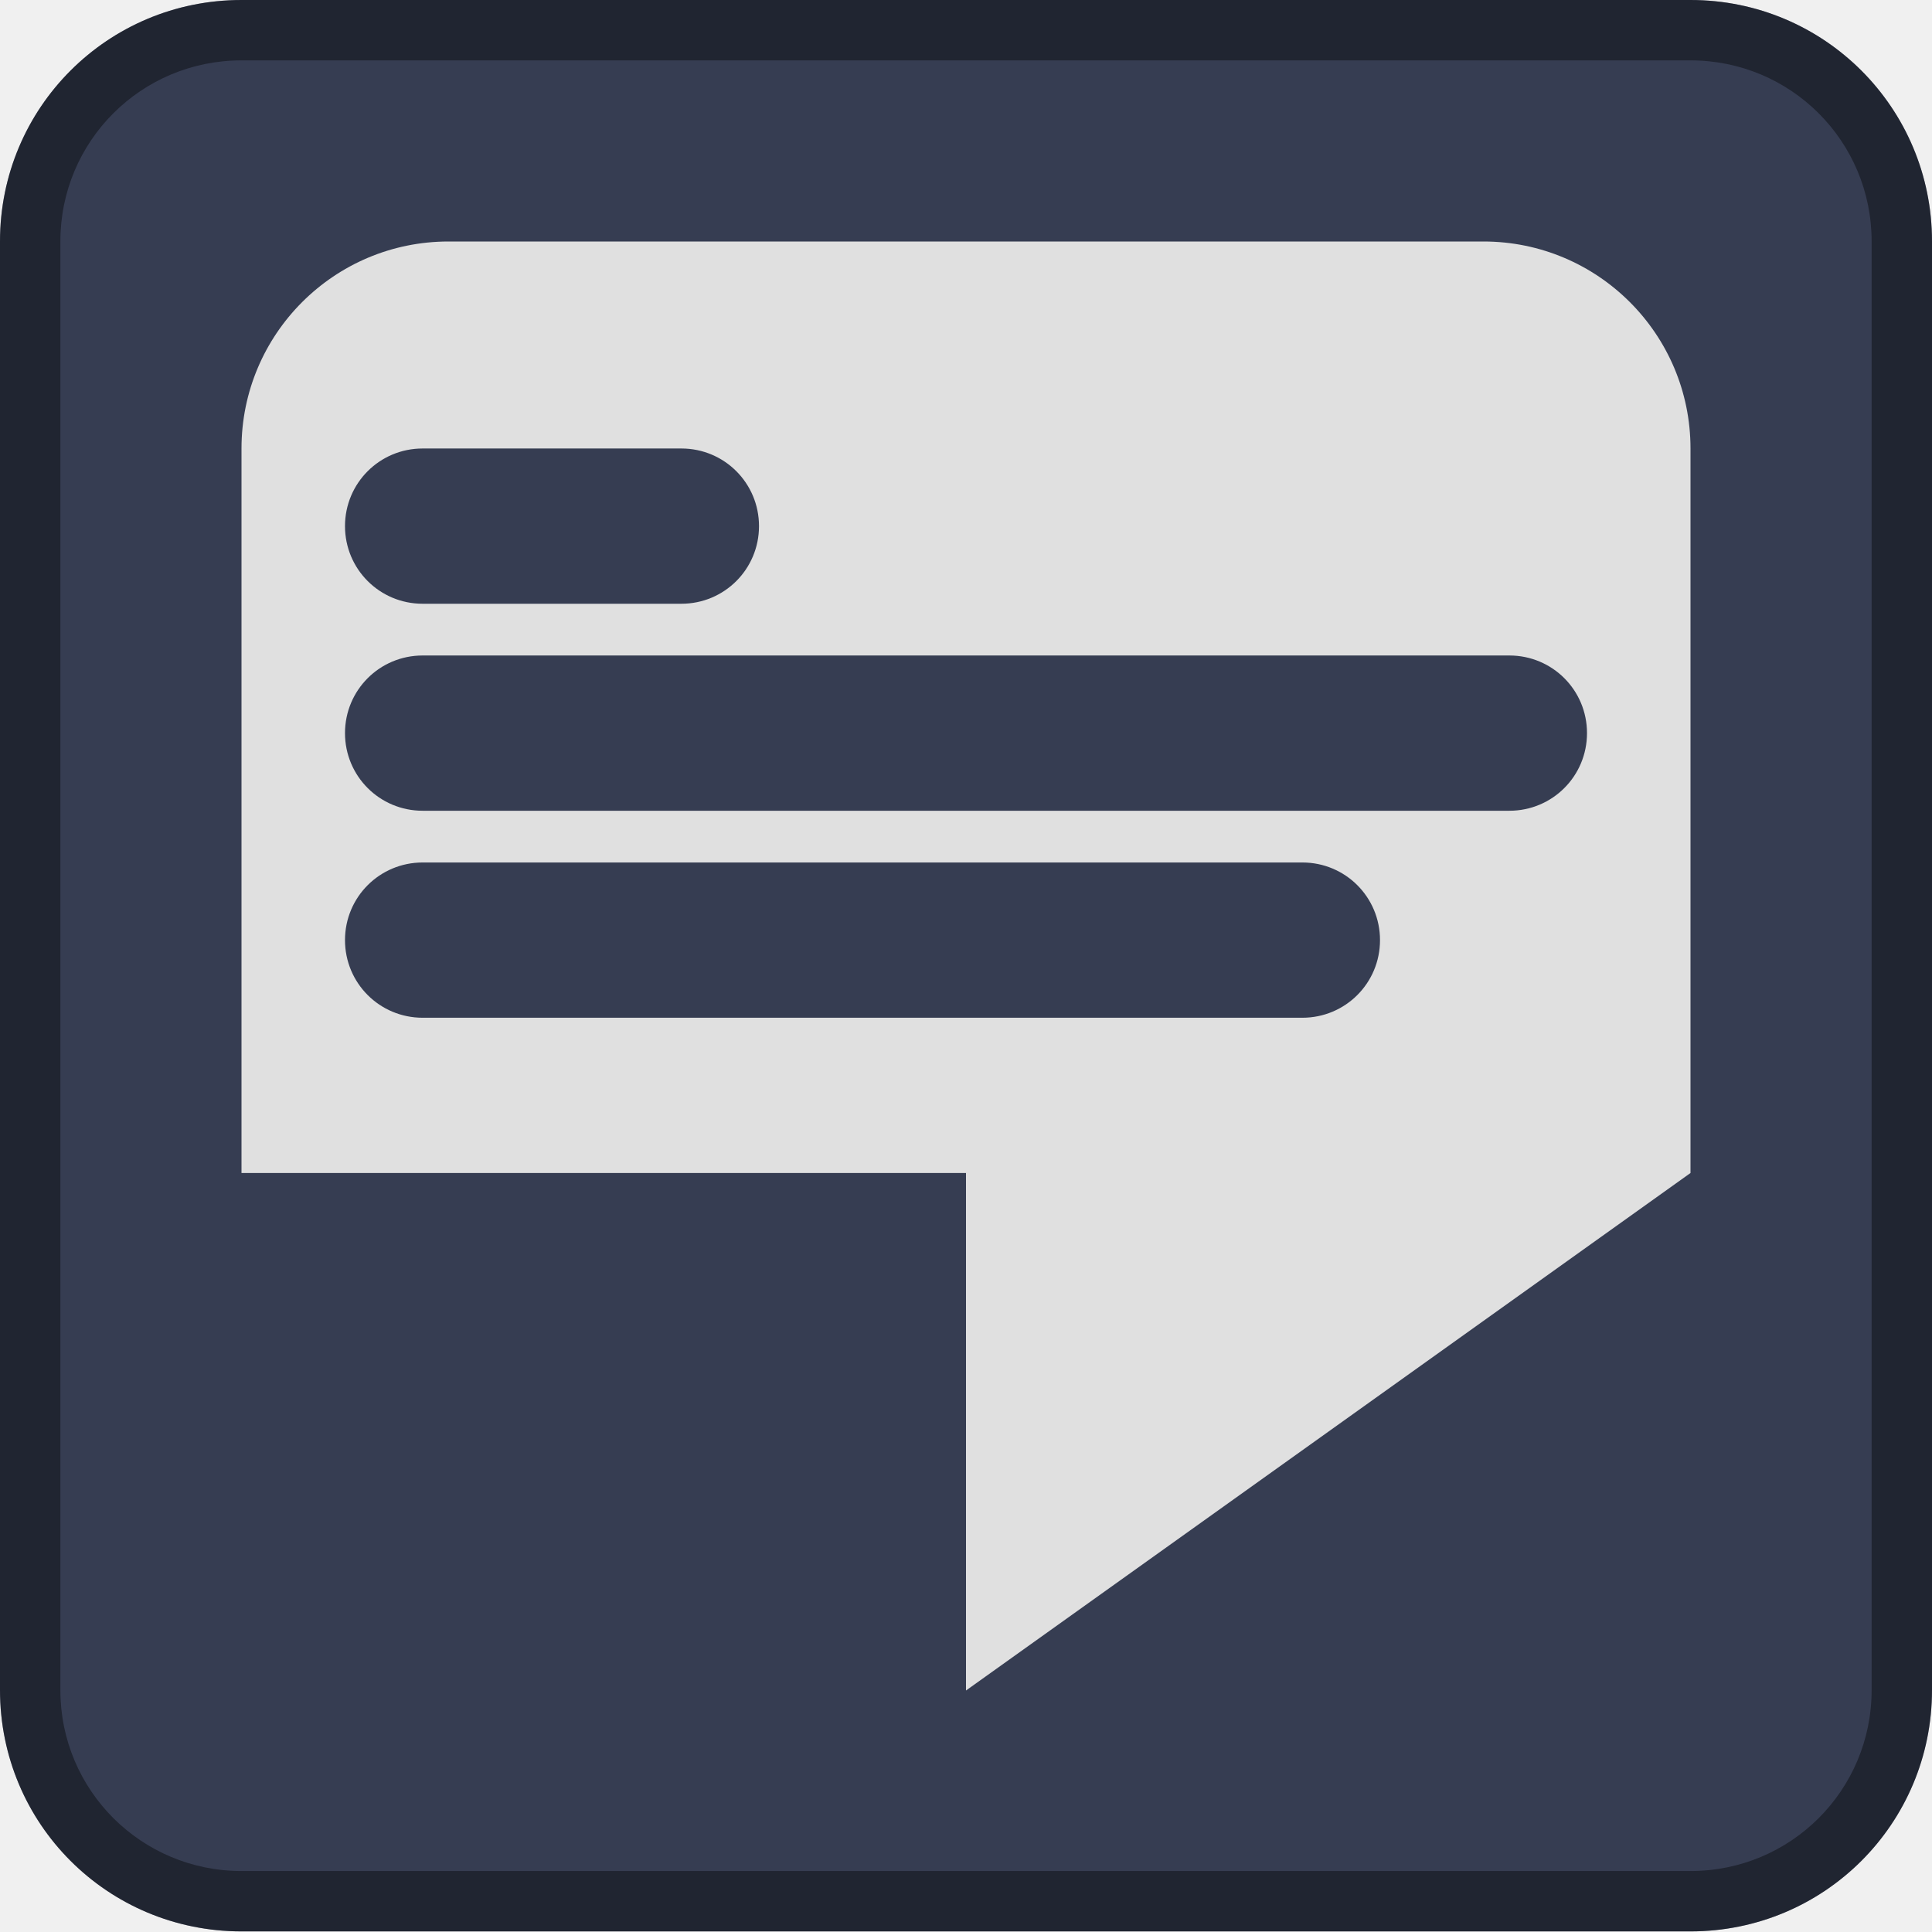
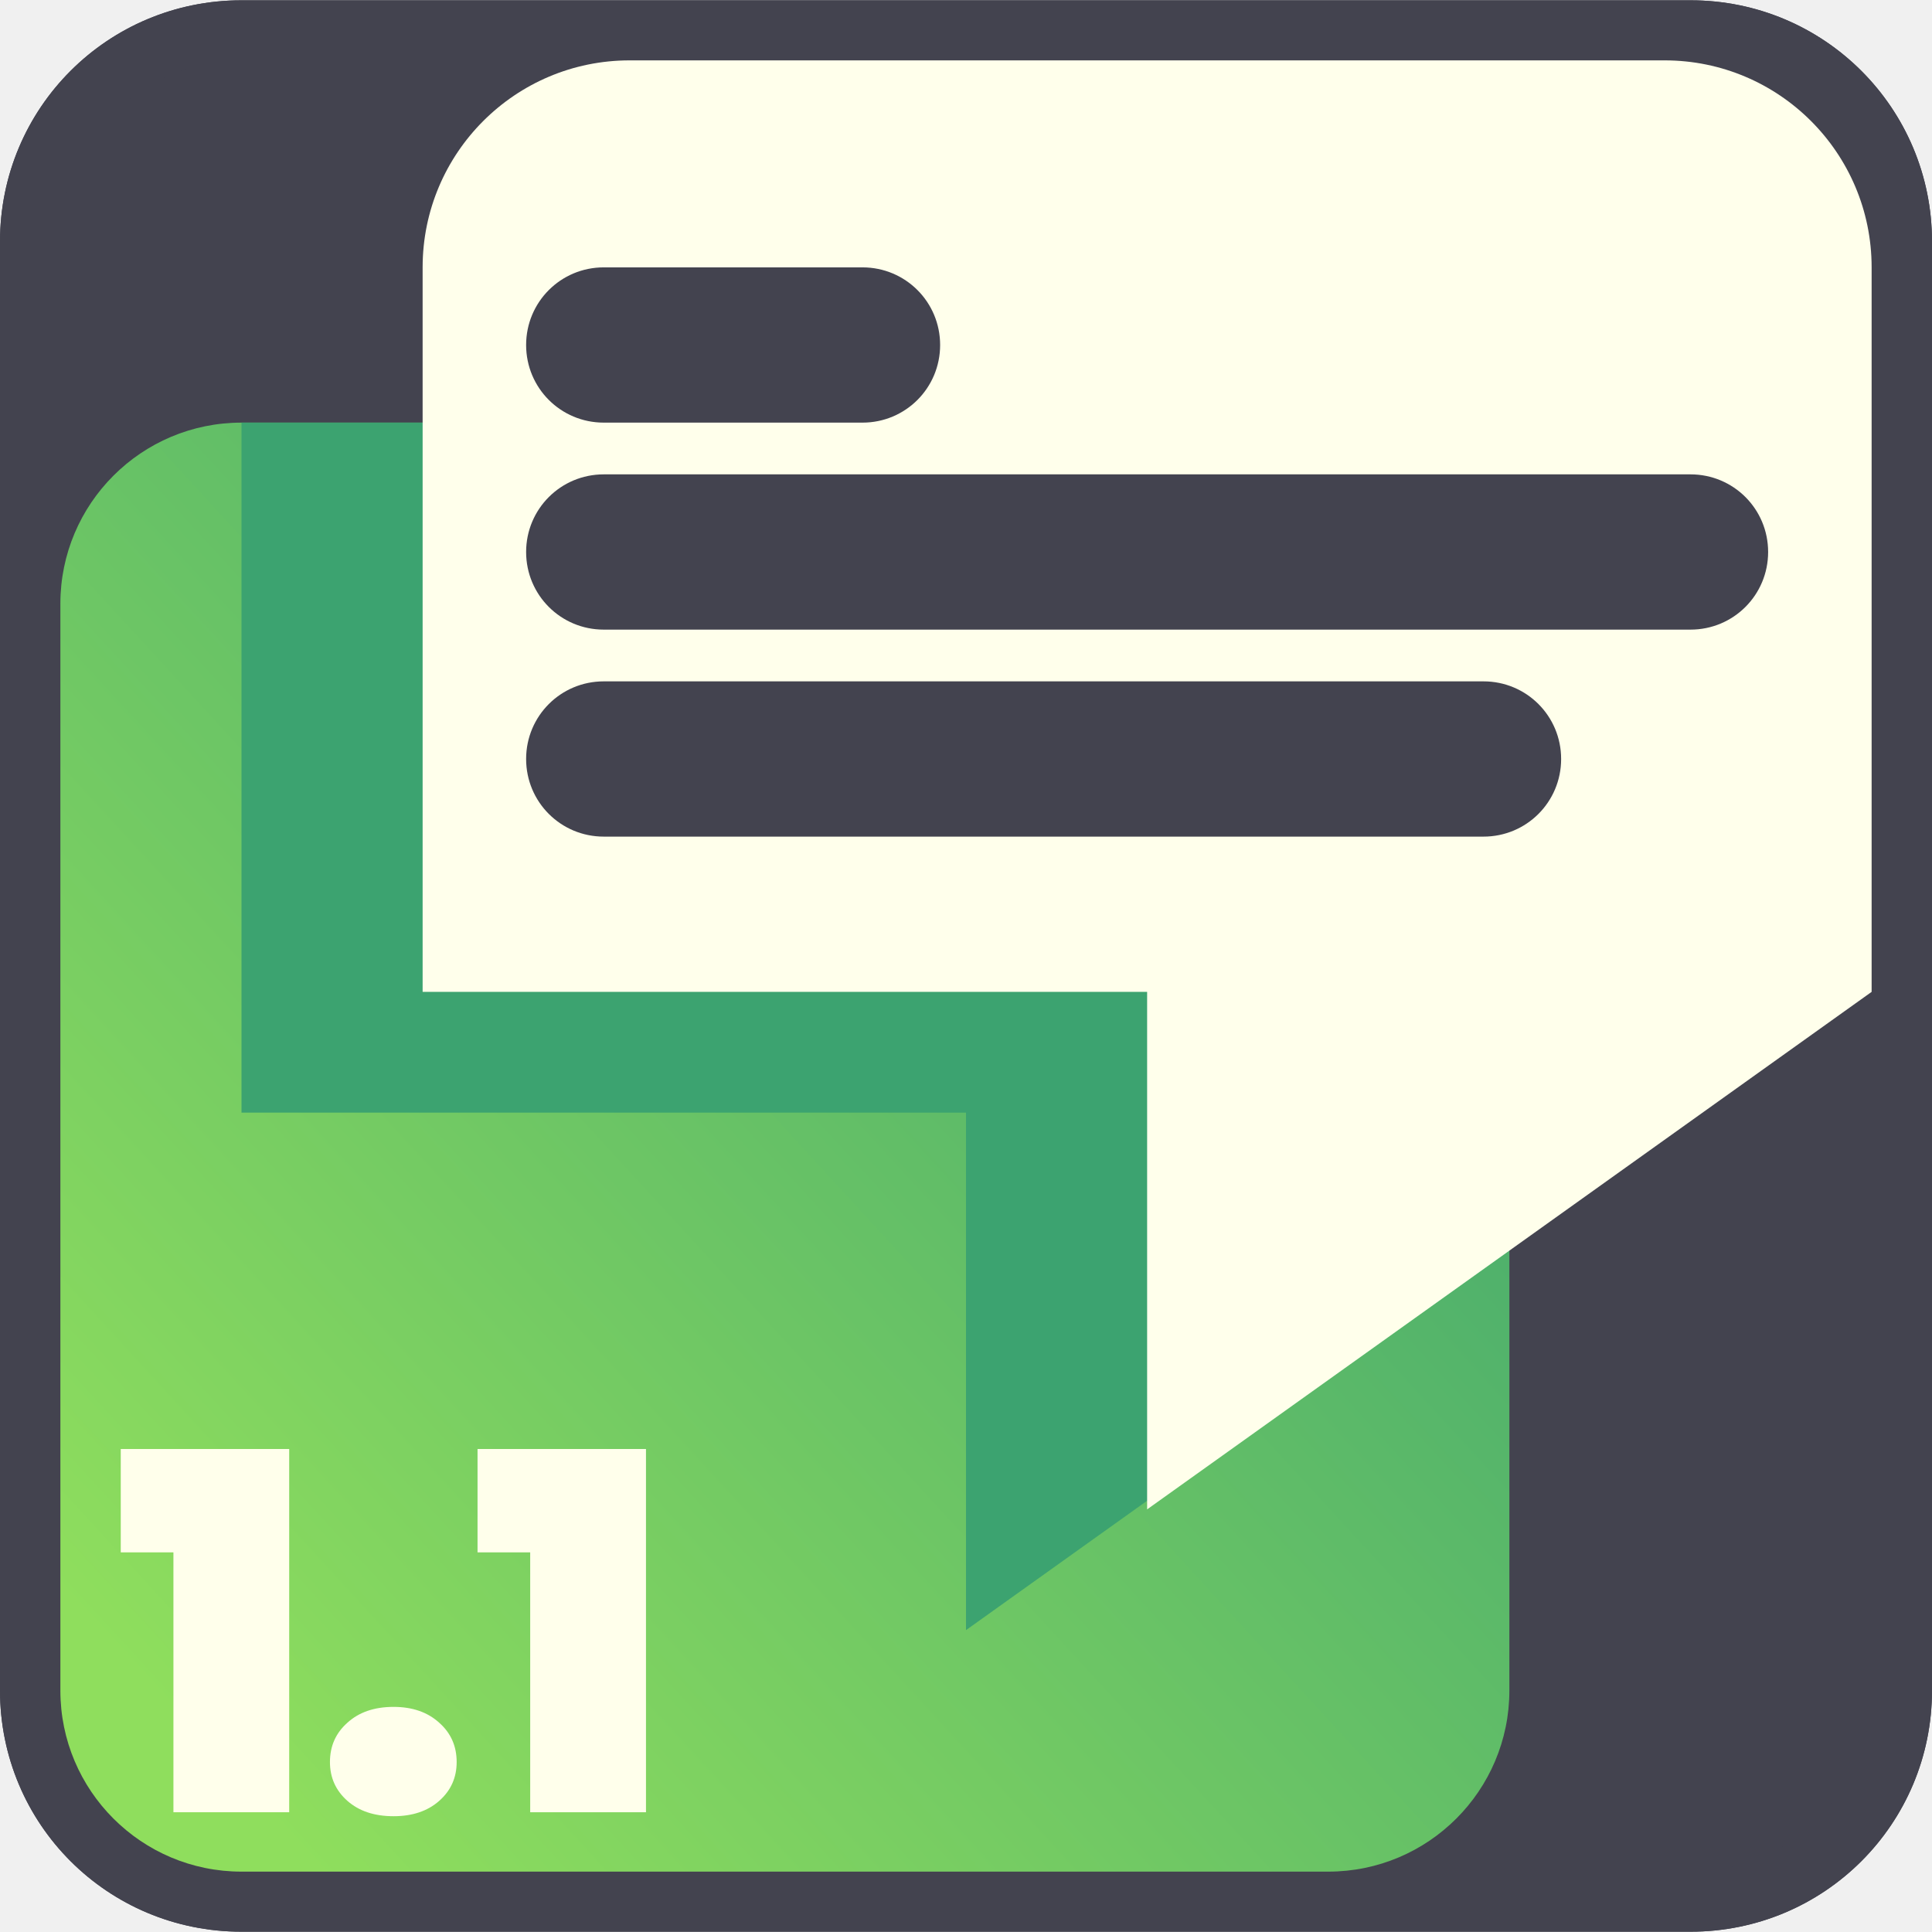
- <svg xmlns="http://www.w3.org/2000/svg" height="128" width="128" version="1.1" id="svg26" xml:space="preserve">
+ <svg xmlns="http://www.w3.org/2000/svg" xmlns:xlink="http://www.w3.org/1999/xlink" height="128" width="128" version="1.1" id="svg26" xml:space="preserve">
  <defs id="defs30">
    <rect x="15.927" y="25.422" width="92.726" height="69.019" id="rect246" />
+     <linearGradient xlink:href="#linearGradient12456" id="linearGradient12458" x1="-9.767" y1="-111.938" x2="-92.601" y2="-35.811" gradientUnits="userSpaceOnUse" />
+     <linearGradient id="linearGradient12456">
+       <stop style="stop-color:#8fde5d;stop-opacity:1;" offset="0" id="stop12452" />
+       <stop style="stop-color:#3ca370;stop-opacity:1" offset="1" id="stop12454" />
+     </linearGradient>
  </defs>
-   <path d="M 16,0 C 7.14,0 0,7.13 0,15.99 v 95.98 c 0,8.86 7.13,15.99 16,15.99 h 96 c 8.86,0 16,-7.13 16,-15.99 V 15.99 C 128,7.14 120.86,0 112,0 Z" fill="#363d52" id="path2" style="fill:#363d52;fill-opacity:1" />
-   <path d="M 16,0 C 7.14,0 0,7.13 0,15.99 v 95.98 c 0,8.86 7.13,15.99 16,15.99 h 96 c 8.86,0 16,-7.13 16,-15.99 V 15.99 C 128,7.14 120.86,0 112,0 Z m 0,4 h 96 c 6.64,0 12,5.35 12,11.99 v 95.98 c 0,6.64 -5.35,11.99 -12,11.99 H 16 c -6.64,0 -12,-5.35 -12,-11.99 V 15.99 C 4,9.35 9.36,4 16,4 Z" fill-opacity="0.4" id="path4" />
+   <path d="m 16,0.02 c -8.86,0 -16,7.13 -16,15.99 V 111.99 c 0,8.86 7.13,15.99 16,15.99 h 96 c 8.86,0 16,-7.13 16,-15.99 V 16.01 c 0,-8.85 -7.14,-15.99 -16,-15.99 z" fill="#363d52" id="path1018" style="fill:#43434f;fill-opacity:1" />
+   <path d="m 16,0.02 c -8.86,0 -16,7.13 -16,15.99 V 111.99 c 0,8.86 7.13,15.99 16,15.99 h 96 c 8.86,0 16,-7.13 16,-15.99 V 16.01 C 128,7.16 120.86,0.02 112,0.02 Z m 0,4 h 96 c 6.64,0 12,5.35 12,11.99 V 111.99 c 0,6.64 -5.35,11.99 -12,11.99 H 16 c -6.64,0 -12,-5.35 -12,-11.99 V 16.01 C 4,9.37 9.36,4.02 16,4.02 Z" fill-opacity="0.4" id="path4872" style="fill:#43434f;fill-opacity:1;stroke:none" />
  <text xml:space="preserve" id="text244" style="font-size:96px;white-space:pre;shape-inside:url(#rect246);display:inline;fill:#000000" />
  <g aria-label="1" transform="scale(1.068045,0.9362905)" id="text5640" style="font-size:59.923px;font-family:'Fira Sans Condensed';-inkscape-font-specification:'Fira Sans Condensed, ';fill:#ffffff;stroke-width:0.936" />
-   <path id="path2-3" d="M 29.714,16 C 22.14,16 16,22.14 16,29.714 V 77.714 H 64 V 112 L 112,77.714 V 29.714 C 112,22.14 105.86,16 98.286,16 Z M 28,29.714 h 17.143 c 2.849,0 5.143,2.294 5.143,5.143 C 50.286,37.706 47.992,40 45.143,40 H 28 c -2.849,0 -5.143,-2.294 -5.143,-5.143 0,-2.849 2.294,-5.143 5.143,-5.143 z m 0,13.714 h 72 c 2.849,0 5.143,2.294 5.143,5.143 0,2.849 -2.294,5.143 -5.143,5.143 H 28 c -2.849,0 -5.143,-2.294 -5.143,-5.143 0,-2.849 2.294,-5.143 5.143,-5.143 z m 0,13.714 h 58.286 c 2.849,0 5.143,2.294 5.143,5.143 0,2.849 -2.294,5.143 -5.143,5.143 H 28 c -2.849,0 -5.143,-2.294 -5.143,-5.143 0,-2.849 2.294,-5.143 5.143,-5.143 z" style="fill:#e0e0e0;fill-opacity:1;stroke-width:6.857" />
+   <rect style="fill:url(#linearGradient12458);fill-opacity:1" id="rect5056" width="96" height="96" x="-100" y="-124" ry="12" transform="scale(-1)" />
+   <path id="path12062" style="fill:#3ca370;fill-opacity:1;stroke-width:6.857" d="M 16,28 V 73.715 H 64 V 108 L 100,82.285 V 40 C 100,33.352 94.648,28 88,28 Z" />
+   <rect style="fill:#43434f;fill-opacity:1;stroke:none;stroke-width:1.019" id="rect952" width="90" height="48" x="32" y="12" />
+   <path id="path954" d="M 41.714,4 C 34.14,4 28,10.14 28,17.714 V 65.714 H 76 V 100 L 124,65.714 V 17.714 C 124,10.14 117.86,4 110.286,4 Z M 40,17.714 h 17.143 c 2.849,0 5.143,2.294 5.143,5.143 C 62.286,25.706 59.992,28 57.143,28 H 40 c -2.849,0 -5.143,-2.294 -5.143,-5.143 0,-2.849 2.294,-5.143 5.143,-5.143 z m 0,13.714 h 72 c 2.849,0 5.143,2.294 5.143,5.143 0,2.849 -2.294,5.143 -5.143,5.143 H 40 c -2.849,0 -5.143,-2.294 -5.143,-5.143 0,-2.849 2.294,-5.143 5.143,-5.143 z m 0,13.714 h 58.286 c 2.849,0 5.143,2.294 5.143,5.143 0,2.849 -2.294,5.143 -5.143,5.143 H 40 c -2.849,0 -5.143,-2.294 -5.143,-5.143 0,-2.849 2.294,-5.143 5.143,-5.143 z" style="fill:#ffffeb;fill-opacity:1;stroke-width:6.857" />
+   <g aria-label="1.1" id="text15154" style="font-weight:900;font-size:32.922px;line-height:1.25;font-family:Poppins;-inkscape-font-specification:'Poppins, Heavy';fill:#ffffeb;stroke-width:0.823">
+     <path d="M 8,102.848 V 96 H 19.16 V 120.066 H 11.49 v -17.218 z" id="path935" />
+     <path d="m 26.074,120.329 q -1.909,0 -3.062,-1.021 -1.152,-1.021 -1.152,-2.568 0,-1.58 1.152,-2.601 1.152,-1.053 3.062,-1.053 1.877,0 3.029,1.053 1.152,1.021 1.152,2.601 0,1.547 -1.152,2.568 -1.152,1.021 -3.029,1.021 z" id="path937" />
+     <path d="m 31.638,102.848 v -6.848 h 11.16 v 24.066 h -7.671 v -17.218 z" id="path939" />
+   </g>
</svg>
